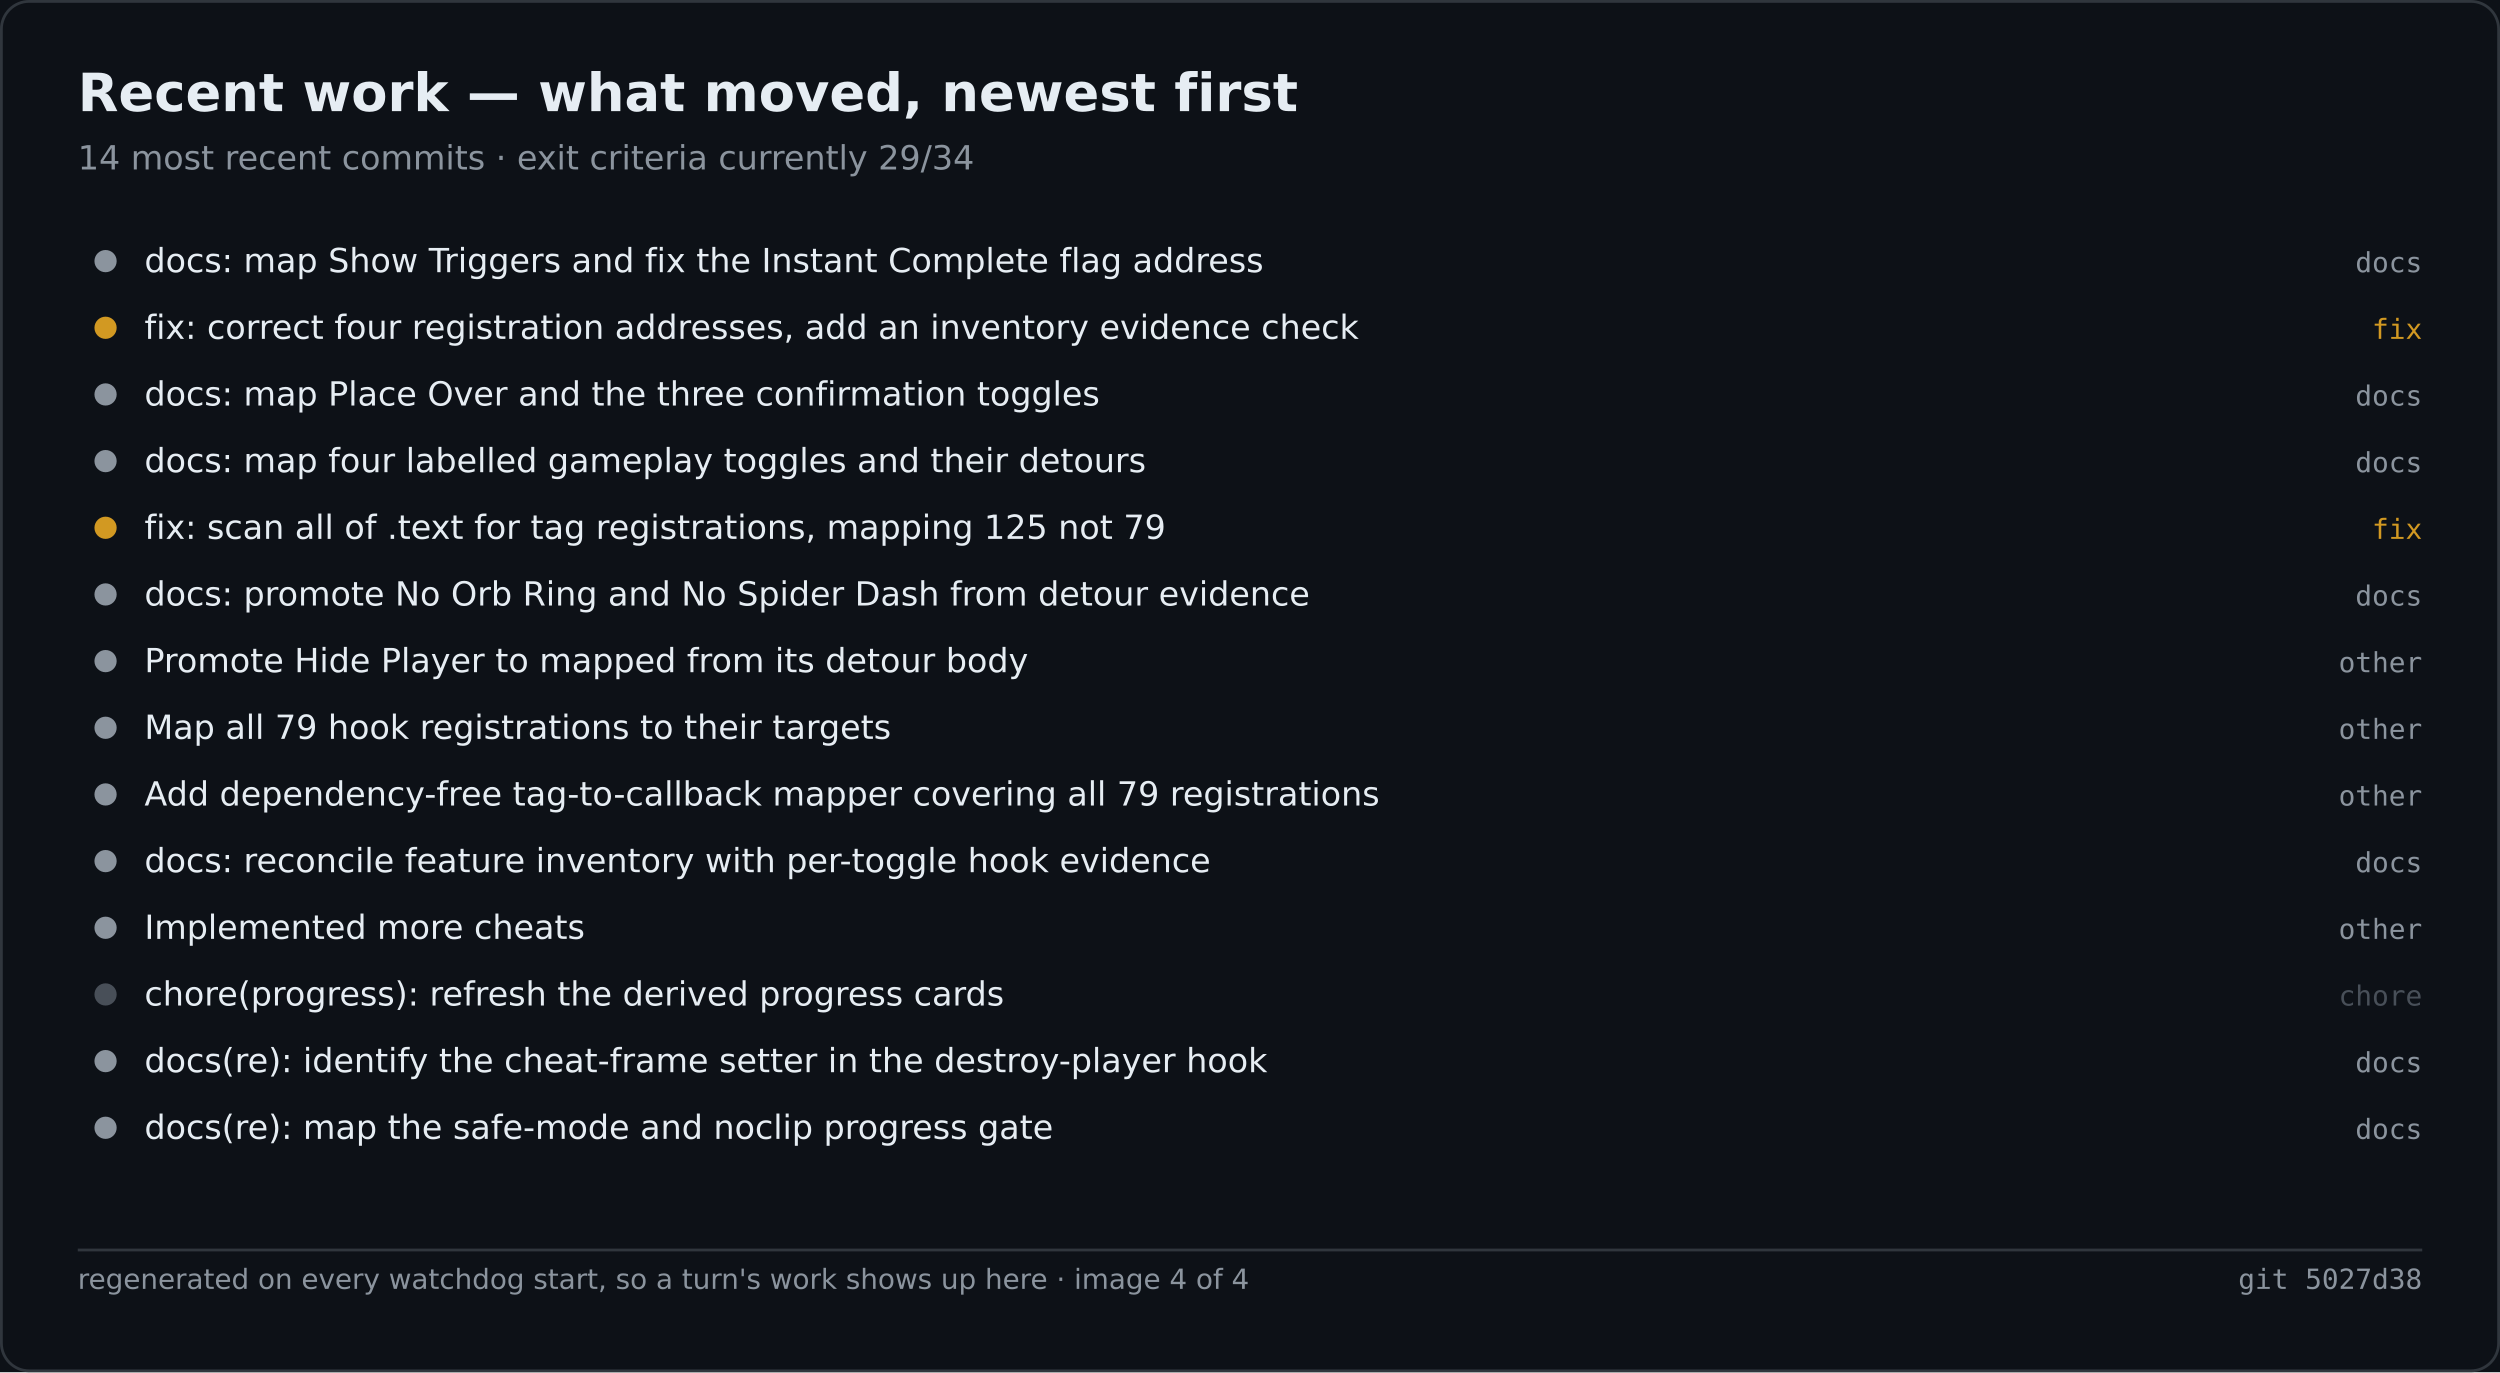
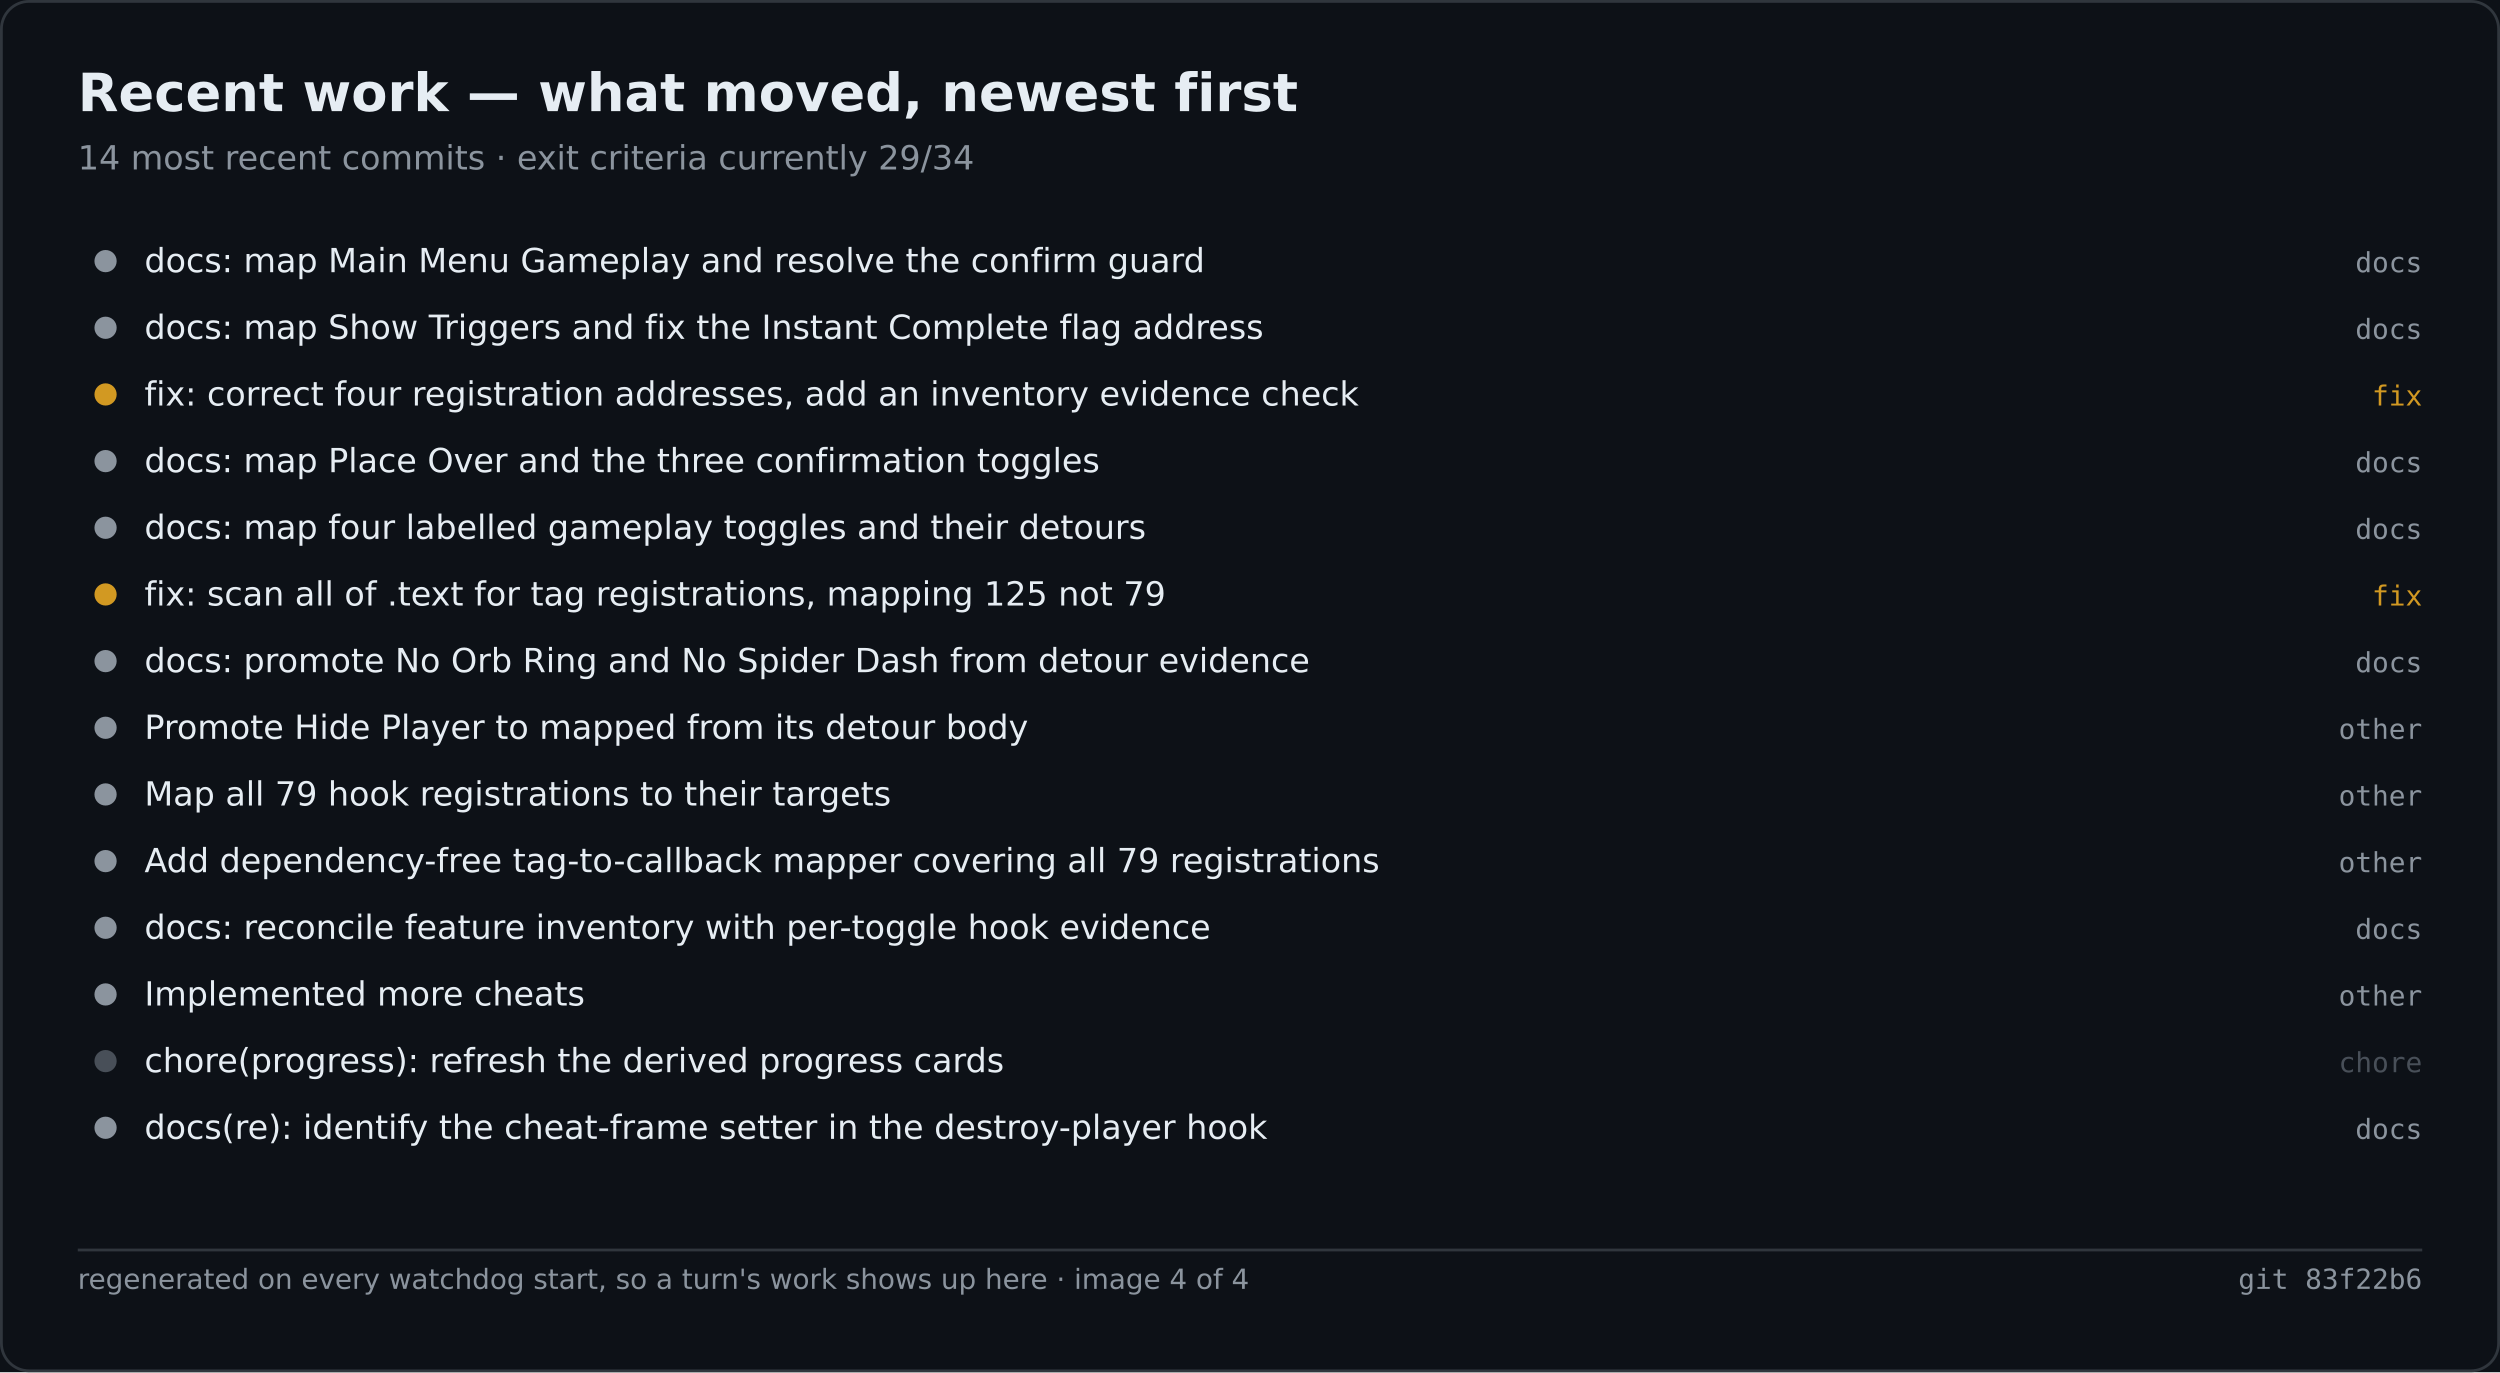
<svg xmlns="http://www.w3.org/2000/svg" width="900" height="494" viewBox="0 0 900 494" role="img" aria-label="Recent work — what moved, newest first">
  <rect width="900" height="494" fill="#0d1117" />
  <rect x="0.5" y="0.5" width="899" height="493" fill="none" stroke="#30363d" rx="10" />
  <text x="28" y="40" font-family="Segoe UI,DejaVu Sans,Helvetica,sans-serif" font-size="19" font-weight="600" fill="#e6edf3">Recent work — what moved, newest first</text>
  <text x="28" y="61" font-family="Segoe UI,DejaVu Sans,Helvetica,sans-serif" font-size="12" fill="#8b949e">14 most recent commits · exit criteria currently 29/34</text>
  <circle cx="38.0" cy="94.0" r="4" fill="#8b949e" />
-   <text x="52.0" y="98.0" font-family="Segoe UI,DejaVu Sans,Helvetica,sans-serif" font-size="12" fill="#e6edf3">docs: map Show Triggers and fix the Instant Complete flag address</text>
+   <text x="52.0" y="98.0" font-family="Segoe UI,DejaVu Sans,Helvetica,sans-serif" font-size="12" fill="#e6edf3">docs: map Main Menu Gameplay and resolve the confirm guard</text>
  <text x="872.0" y="98.0" font-family="Cascadia Mono,Consolas,DejaVu Sans Mono,monospace" font-size="10" fill="#8b949e" text-anchor="end">docs</text>
-   <circle cx="38.0" cy="118.0" r="4" fill="#d29922" />
-   <text x="52.0" y="122.0" font-family="Segoe UI,DejaVu Sans,Helvetica,sans-serif" font-size="12" fill="#e6edf3">fix: correct four registration addresses, add an inventory evidence check</text>
-   <text x="872.0" y="122.0" font-family="Cascadia Mono,Consolas,DejaVu Sans Mono,monospace" font-size="10" fill="#d29922" text-anchor="end">fix</text>
-   <circle cx="38.0" cy="142.0" r="4" fill="#8b949e" />
-   <text x="52.0" y="146.0" font-family="Segoe UI,DejaVu Sans,Helvetica,sans-serif" font-size="12" fill="#e6edf3">docs: map Place Over and the three confirmation toggles</text>
-   <text x="872.0" y="146.0" font-family="Cascadia Mono,Consolas,DejaVu Sans Mono,monospace" font-size="10" fill="#8b949e" text-anchor="end">docs</text>
+   <circle cx="38.0" cy="118.0" r="4" fill="#8b949e" />
+   <text x="52.0" y="122.0" font-family="Segoe UI,DejaVu Sans,Helvetica,sans-serif" font-size="12" fill="#e6edf3">docs: map Show Triggers and fix the Instant Complete flag address</text>
+   <text x="872.0" y="122.0" font-family="Cascadia Mono,Consolas,DejaVu Sans Mono,monospace" font-size="10" fill="#8b949e" text-anchor="end">docs</text>
+   <circle cx="38.0" cy="142.0" r="4" fill="#d29922" />
+   <text x="52.0" y="146.0" font-family="Segoe UI,DejaVu Sans,Helvetica,sans-serif" font-size="12" fill="#e6edf3">fix: correct four registration addresses, add an inventory evidence check</text>
+   <text x="872.0" y="146.0" font-family="Cascadia Mono,Consolas,DejaVu Sans Mono,monospace" font-size="10" fill="#d29922" text-anchor="end">fix</text>
  <circle cx="38.0" cy="166.0" r="4" fill="#8b949e" />
-   <text x="52.0" y="170.0" font-family="Segoe UI,DejaVu Sans,Helvetica,sans-serif" font-size="12" fill="#e6edf3">docs: map four labelled gameplay toggles and their detours</text>
+   <text x="52.0" y="170.0" font-family="Segoe UI,DejaVu Sans,Helvetica,sans-serif" font-size="12" fill="#e6edf3">docs: map Place Over and the three confirmation toggles</text>
  <text x="872.0" y="170.0" font-family="Cascadia Mono,Consolas,DejaVu Sans Mono,monospace" font-size="10" fill="#8b949e" text-anchor="end">docs</text>
-   <circle cx="38.0" cy="190.0" r="4" fill="#d29922" />
-   <text x="52.0" y="194.0" font-family="Segoe UI,DejaVu Sans,Helvetica,sans-serif" font-size="12" fill="#e6edf3">fix: scan all of .text for tag registrations, mapping 125 not 79</text>
-   <text x="872.0" y="194.0" font-family="Cascadia Mono,Consolas,DejaVu Sans Mono,monospace" font-size="10" fill="#d29922" text-anchor="end">fix</text>
-   <circle cx="38.0" cy="214.0" r="4" fill="#8b949e" />
-   <text x="52.0" y="218.0" font-family="Segoe UI,DejaVu Sans,Helvetica,sans-serif" font-size="12" fill="#e6edf3">docs: promote No Orb Ring and No Spider Dash from detour evidence</text>
-   <text x="872.0" y="218.0" font-family="Cascadia Mono,Consolas,DejaVu Sans Mono,monospace" font-size="10" fill="#8b949e" text-anchor="end">docs</text>
+   <circle cx="38.0" cy="190.0" r="4" fill="#8b949e" />
+   <text x="52.0" y="194.0" font-family="Segoe UI,DejaVu Sans,Helvetica,sans-serif" font-size="12" fill="#e6edf3">docs: map four labelled gameplay toggles and their detours</text>
+   <text x="872.0" y="194.0" font-family="Cascadia Mono,Consolas,DejaVu Sans Mono,monospace" font-size="10" fill="#8b949e" text-anchor="end">docs</text>
+   <circle cx="38.0" cy="214.0" r="4" fill="#d29922" />
+   <text x="52.0" y="218.0" font-family="Segoe UI,DejaVu Sans,Helvetica,sans-serif" font-size="12" fill="#e6edf3">fix: scan all of .text for tag registrations, mapping 125 not 79</text>
+   <text x="872.0" y="218.0" font-family="Cascadia Mono,Consolas,DejaVu Sans Mono,monospace" font-size="10" fill="#d29922" text-anchor="end">fix</text>
  <circle cx="38.0" cy="238.0" r="4" fill="#8b949e" />
-   <text x="52.0" y="242.0" font-family="Segoe UI,DejaVu Sans,Helvetica,sans-serif" font-size="12" fill="#e6edf3">Promote Hide Player to mapped from its detour body</text>
-   <text x="872.0" y="242.0" font-family="Cascadia Mono,Consolas,DejaVu Sans Mono,monospace" font-size="10" fill="#8b949e" text-anchor="end">other</text>
+   <text x="52.0" y="242.0" font-family="Segoe UI,DejaVu Sans,Helvetica,sans-serif" font-size="12" fill="#e6edf3">docs: promote No Orb Ring and No Spider Dash from detour evidence</text>
+   <text x="872.0" y="242.0" font-family="Cascadia Mono,Consolas,DejaVu Sans Mono,monospace" font-size="10" fill="#8b949e" text-anchor="end">docs</text>
  <circle cx="38.0" cy="262.0" r="4" fill="#8b949e" />
-   <text x="52.0" y="266.0" font-family="Segoe UI,DejaVu Sans,Helvetica,sans-serif" font-size="12" fill="#e6edf3">Map all 79 hook registrations to their targets</text>
+   <text x="52.0" y="266.0" font-family="Segoe UI,DejaVu Sans,Helvetica,sans-serif" font-size="12" fill="#e6edf3">Promote Hide Player to mapped from its detour body</text>
  <text x="872.0" y="266.0" font-family="Cascadia Mono,Consolas,DejaVu Sans Mono,monospace" font-size="10" fill="#8b949e" text-anchor="end">other</text>
  <circle cx="38.0" cy="286.0" r="4" fill="#8b949e" />
-   <text x="52.0" y="290.0" font-family="Segoe UI,DejaVu Sans,Helvetica,sans-serif" font-size="12" fill="#e6edf3">Add dependency-free tag-to-callback mapper covering all 79 registrations</text>
+   <text x="52.0" y="290.0" font-family="Segoe UI,DejaVu Sans,Helvetica,sans-serif" font-size="12" fill="#e6edf3">Map all 79 hook registrations to their targets</text>
  <text x="872.0" y="290.0" font-family="Cascadia Mono,Consolas,DejaVu Sans Mono,monospace" font-size="10" fill="#8b949e" text-anchor="end">other</text>
  <circle cx="38.0" cy="310.0" r="4" fill="#8b949e" />
-   <text x="52.0" y="314.0" font-family="Segoe UI,DejaVu Sans,Helvetica,sans-serif" font-size="12" fill="#e6edf3">docs: reconcile feature inventory with per-toggle hook evidence</text>
-   <text x="872.0" y="314.0" font-family="Cascadia Mono,Consolas,DejaVu Sans Mono,monospace" font-size="10" fill="#8b949e" text-anchor="end">docs</text>
+   <text x="52.0" y="314.0" font-family="Segoe UI,DejaVu Sans,Helvetica,sans-serif" font-size="12" fill="#e6edf3">Add dependency-free tag-to-callback mapper covering all 79 registrations</text>
+   <text x="872.0" y="314.0" font-family="Cascadia Mono,Consolas,DejaVu Sans Mono,monospace" font-size="10" fill="#8b949e" text-anchor="end">other</text>
  <circle cx="38.0" cy="334.0" r="4" fill="#8b949e" />
-   <text x="52.0" y="338.0" font-family="Segoe UI,DejaVu Sans,Helvetica,sans-serif" font-size="12" fill="#e6edf3">Implemented more cheats</text>
-   <text x="872.0" y="338.0" font-family="Cascadia Mono,Consolas,DejaVu Sans Mono,monospace" font-size="10" fill="#8b949e" text-anchor="end">other</text>
-   <circle cx="38.0" cy="358.0" r="4" fill="#484f58" />
-   <text x="52.0" y="362.0" font-family="Segoe UI,DejaVu Sans,Helvetica,sans-serif" font-size="12" fill="#e6edf3">chore(progress): refresh the derived progress cards</text>
-   <text x="872.0" y="362.0" font-family="Cascadia Mono,Consolas,DejaVu Sans Mono,monospace" font-size="10" fill="#484f58" text-anchor="end">chore</text>
-   <circle cx="38.0" cy="382.0" r="4" fill="#8b949e" />
-   <text x="52.0" y="386.0" font-family="Segoe UI,DejaVu Sans,Helvetica,sans-serif" font-size="12" fill="#e6edf3">docs(re): identify the cheat-frame setter in the destroy-player hook</text>
-   <text x="872.0" y="386.0" font-family="Cascadia Mono,Consolas,DejaVu Sans Mono,monospace" font-size="10" fill="#8b949e" text-anchor="end">docs</text>
+   <text x="52.0" y="338.0" font-family="Segoe UI,DejaVu Sans,Helvetica,sans-serif" font-size="12" fill="#e6edf3">docs: reconcile feature inventory with per-toggle hook evidence</text>
+   <text x="872.0" y="338.0" font-family="Cascadia Mono,Consolas,DejaVu Sans Mono,monospace" font-size="10" fill="#8b949e" text-anchor="end">docs</text>
+   <circle cx="38.0" cy="358.0" r="4" fill="#8b949e" />
+   <text x="52.0" y="362.0" font-family="Segoe UI,DejaVu Sans,Helvetica,sans-serif" font-size="12" fill="#e6edf3">Implemented more cheats</text>
+   <text x="872.0" y="362.0" font-family="Cascadia Mono,Consolas,DejaVu Sans Mono,monospace" font-size="10" fill="#8b949e" text-anchor="end">other</text>
+   <circle cx="38.0" cy="382.0" r="4" fill="#484f58" />
+   <text x="52.0" y="386.0" font-family="Segoe UI,DejaVu Sans,Helvetica,sans-serif" font-size="12" fill="#e6edf3">chore(progress): refresh the derived progress cards</text>
+   <text x="872.0" y="386.0" font-family="Cascadia Mono,Consolas,DejaVu Sans Mono,monospace" font-size="10" fill="#484f58" text-anchor="end">chore</text>
  <circle cx="38.0" cy="406.0" r="4" fill="#8b949e" />
-   <text x="52.0" y="410.0" font-family="Segoe UI,DejaVu Sans,Helvetica,sans-serif" font-size="12" fill="#e6edf3">docs(re): map the safe-mode and noclip progress gate</text>
+   <text x="52.0" y="410.0" font-family="Segoe UI,DejaVu Sans,Helvetica,sans-serif" font-size="12" fill="#e6edf3">docs(re): identify the cheat-frame setter in the destroy-player hook</text>
  <text x="872.0" y="410.0" font-family="Cascadia Mono,Consolas,DejaVu Sans Mono,monospace" font-size="10" fill="#8b949e" text-anchor="end">docs</text>
  <line x1="28.0" y1="450.0" x2="872.0" y2="450.0" stroke="#30363d" stroke-width="1" />
  <text x="28.0" y="464.0" font-family="Segoe UI,DejaVu Sans,Helvetica,sans-serif" font-size="10" fill="#8b949e">regenerated on every watchdog start, so a turn's work shows up here · image 4 of 4</text>
-   <text x="872.0" y="464.0" font-family="Cascadia Mono,Consolas,DejaVu Sans Mono,monospace" font-size="10" fill="#8b949e" text-anchor="end">git 5027d38</text>
+   <text x="872.0" y="464.0" font-family="Cascadia Mono,Consolas,DejaVu Sans Mono,monospace" font-size="10" fill="#8b949e" text-anchor="end">git 83f22b6</text>
</svg>
